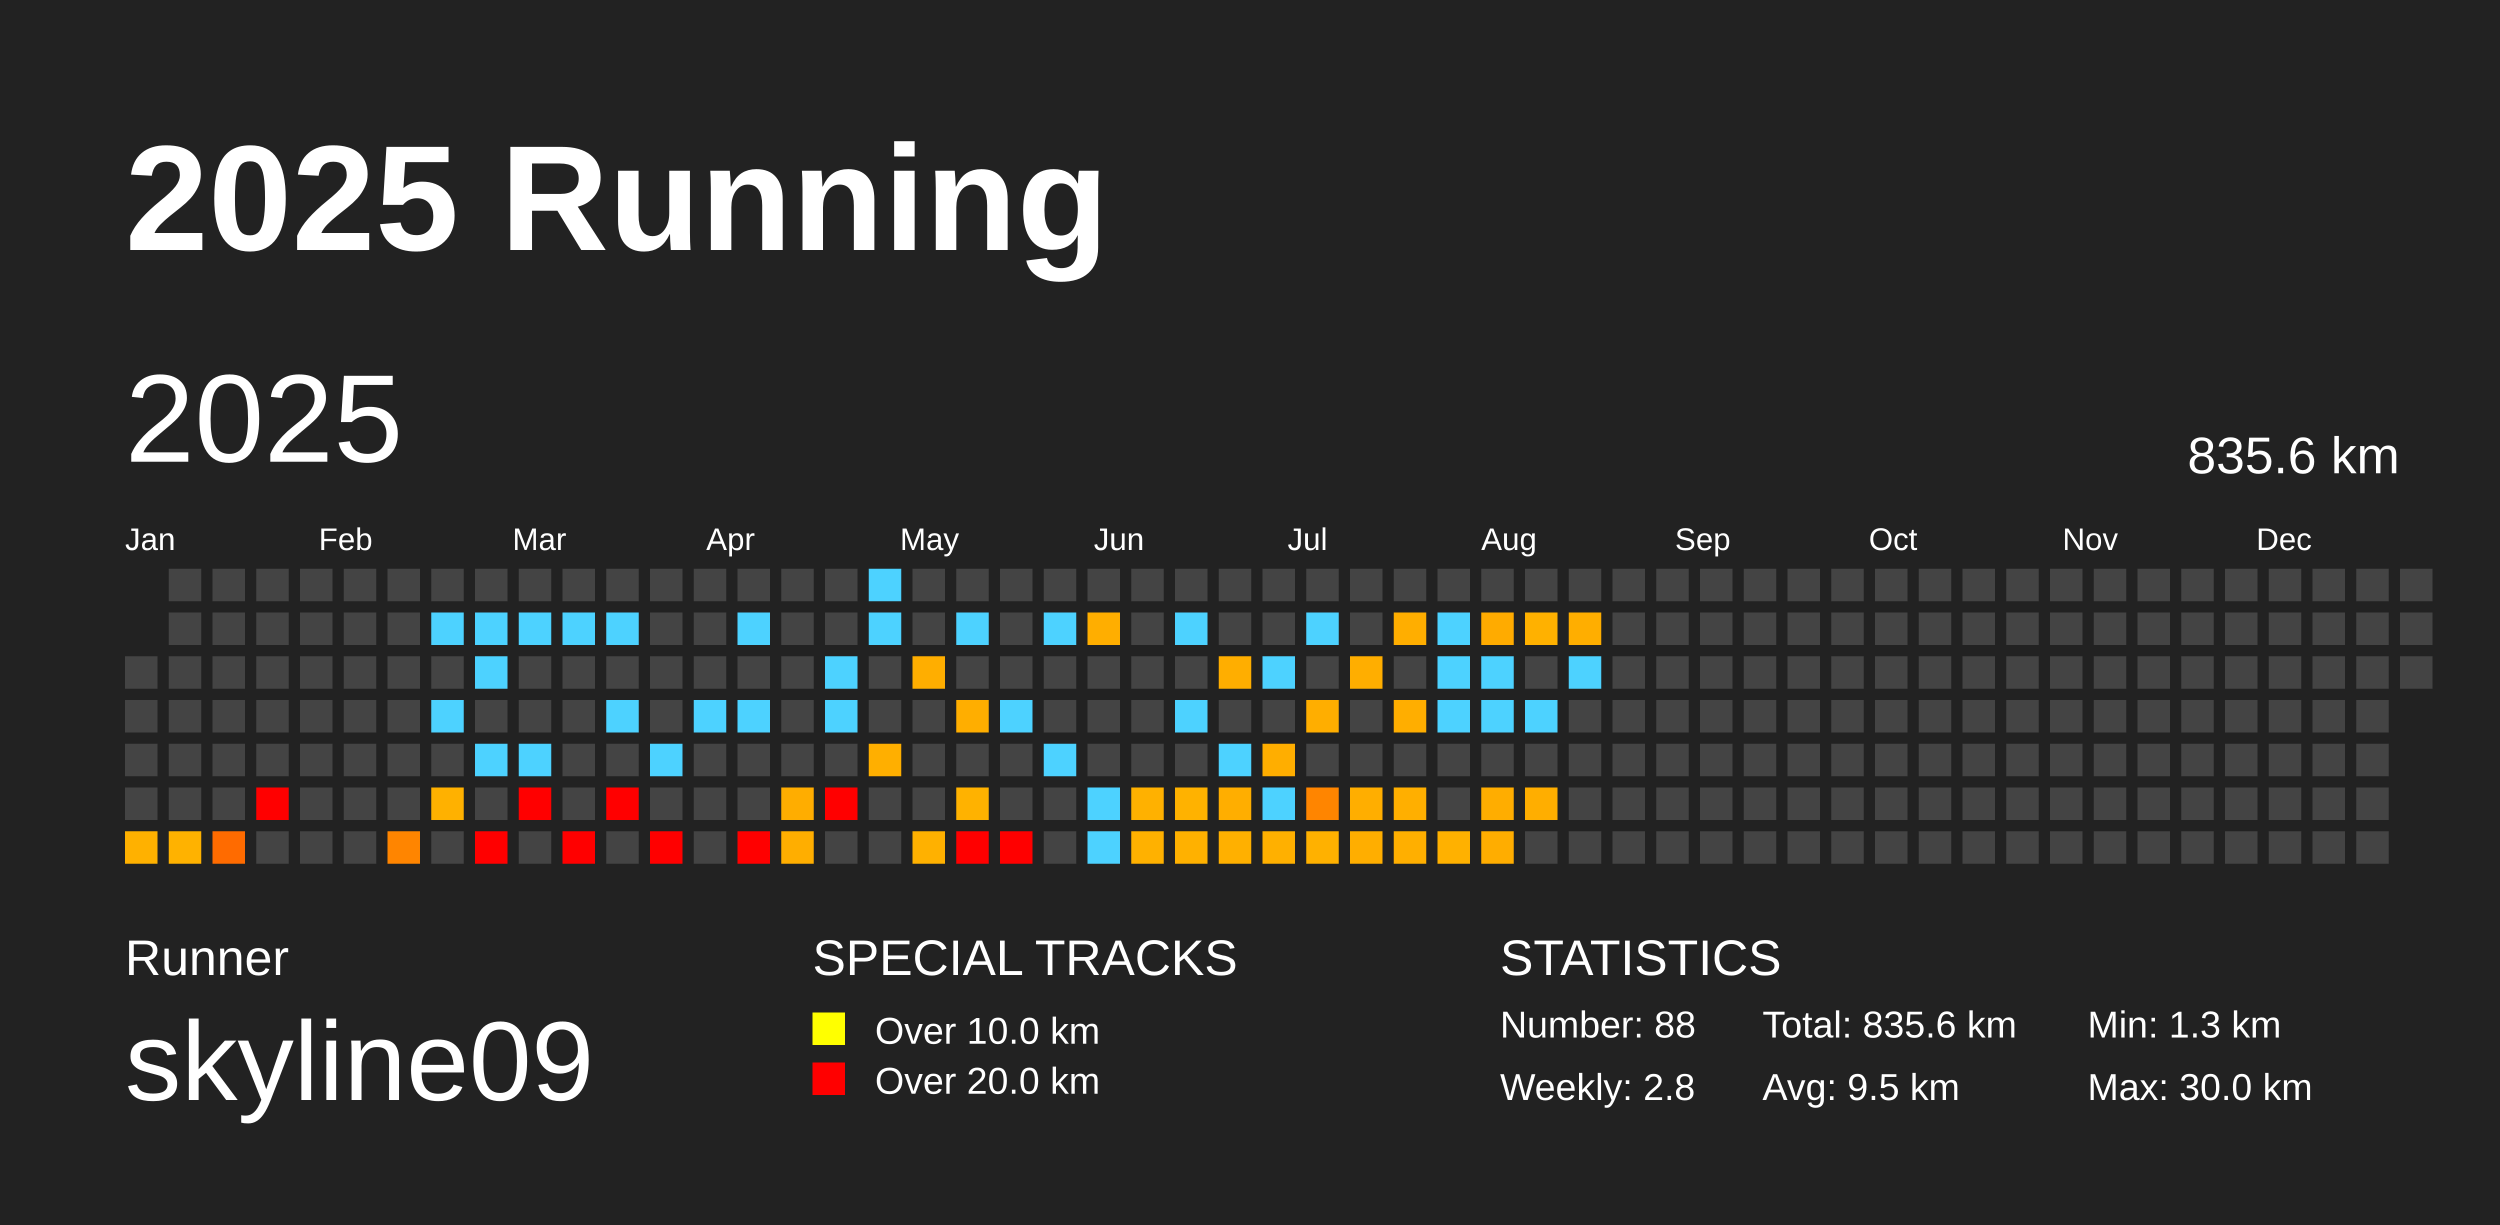
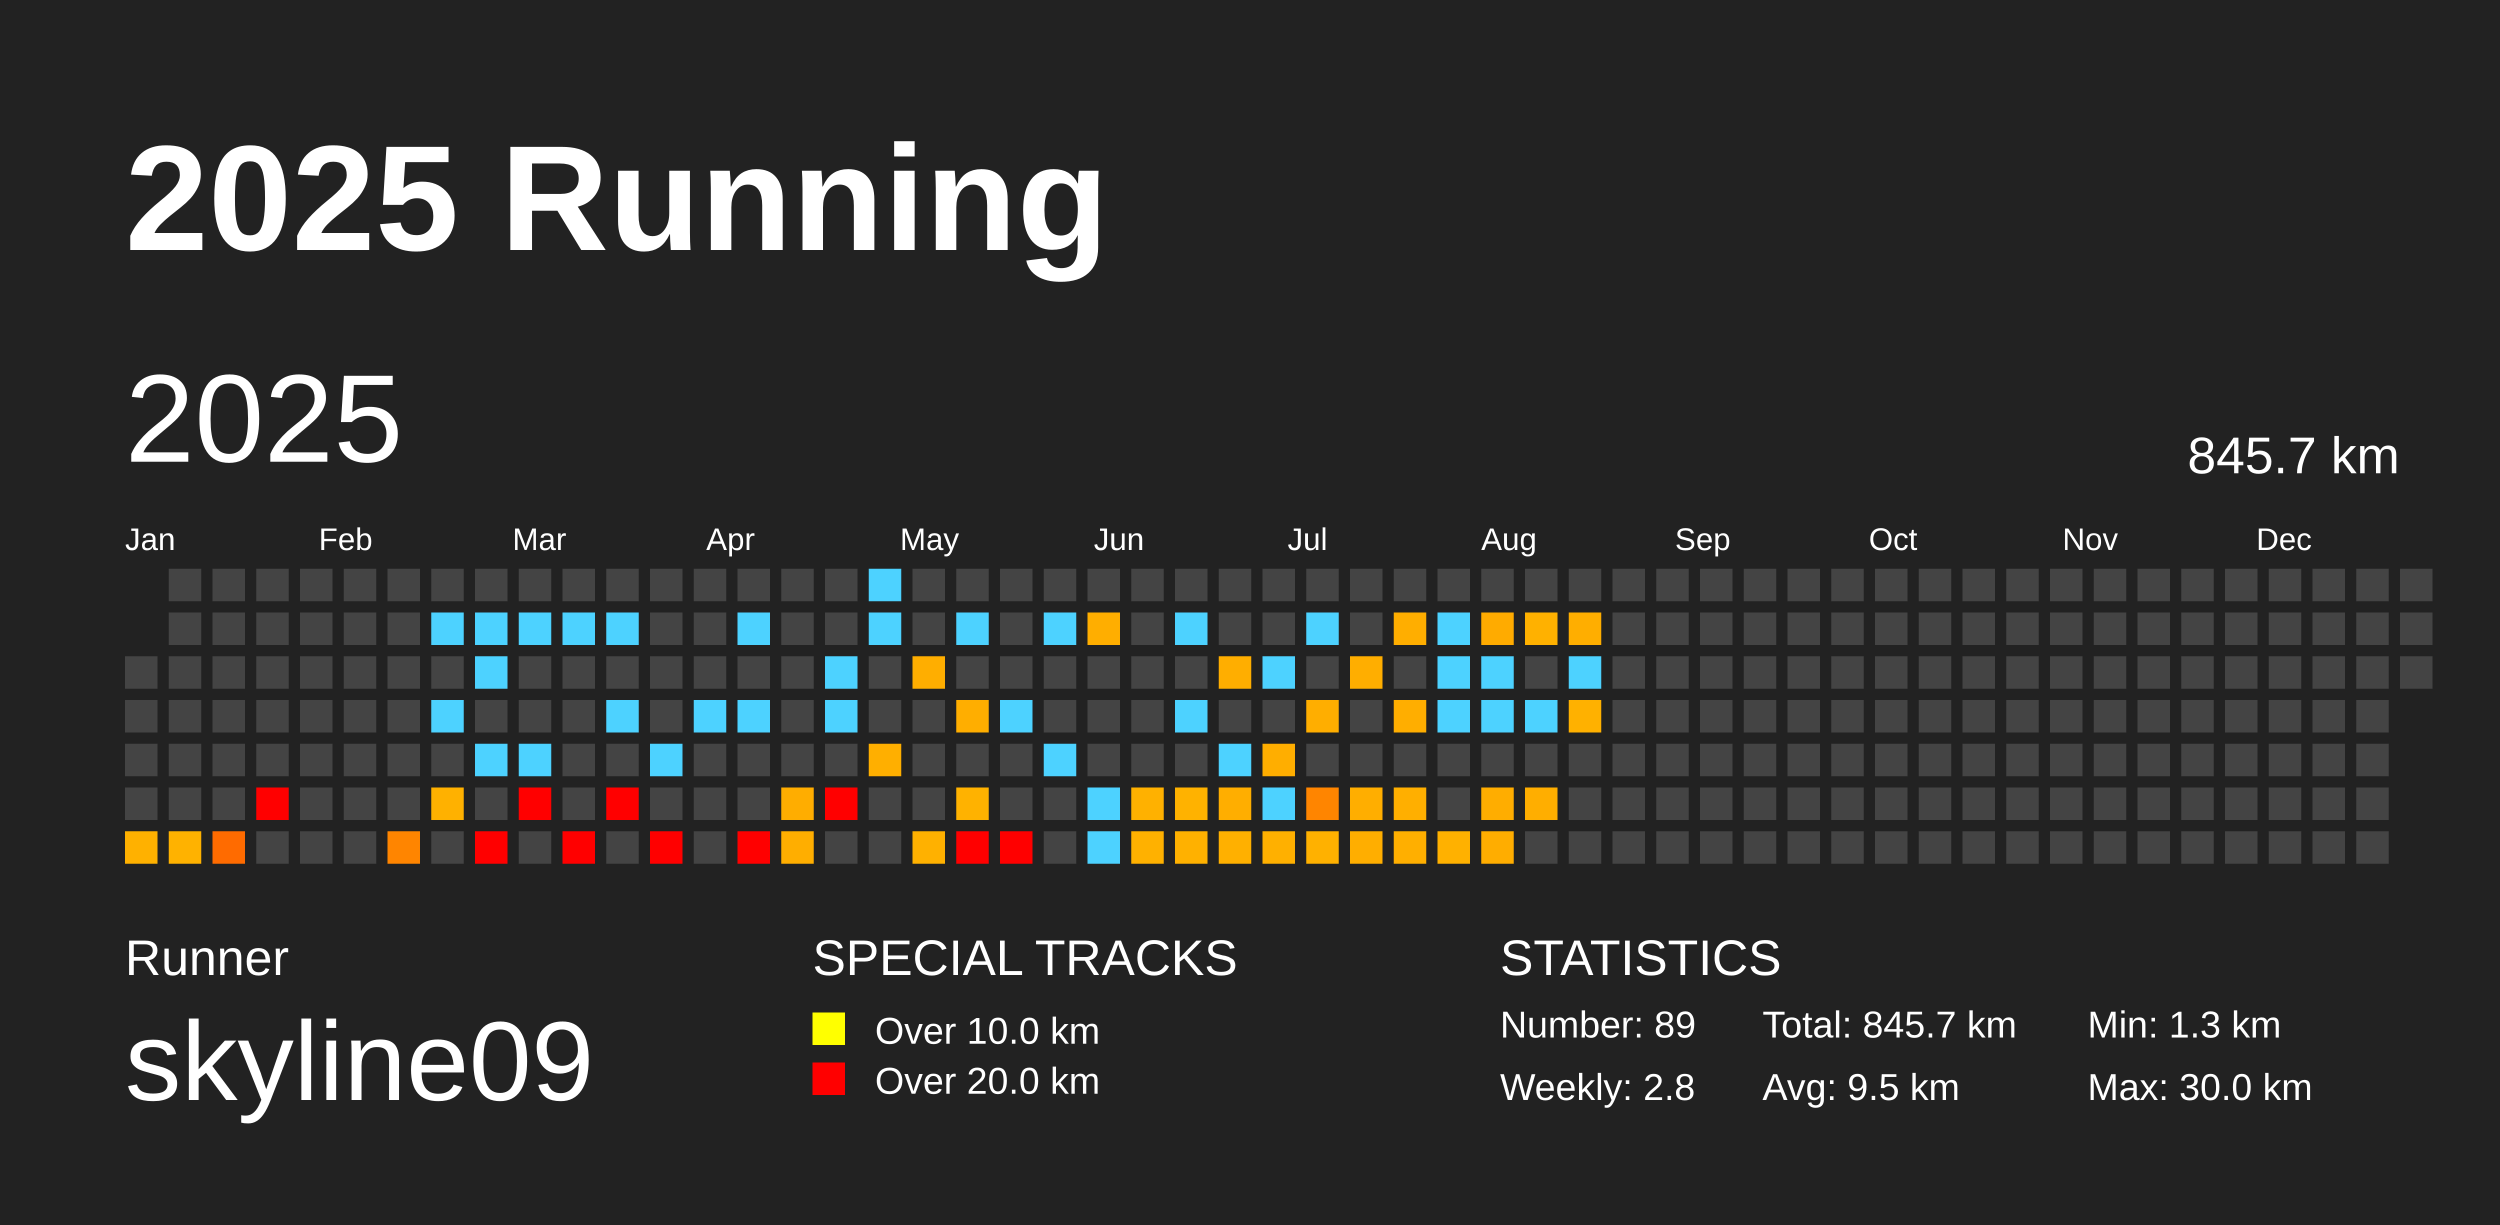
<svg xmlns="http://www.w3.org/2000/svg" baseProfile="full" height="98mm" version="1.1" viewBox="0,0,200,98" width="200mm">
  <defs />
  <rect fill="#222222" height="98" width="200" x="0" y="0" />
  <text fill="#FFFFFF" style="font-size:12px; font-family:Arial; font-weight:bold;" x="10" y="20">2025 Running</text>
  <text fill="#FFFFFF" style="font-size:4px; font-family:Arial" x="10" y="78">Runner</text>
  <text fill="#FFFFFF" style="font-size:9px; font-family:Arial" x="10" y="88">skyline09</text>
  <text fill="#FFFFFF" style="font-size:4px; font-family:Arial" x="65" y="78">SPECIAL TRACKS</text>
  <rect fill="yellow" height="2.6" width="2.6" x="65" y="81" />
  <text fill="#FFFFFF" style="font-size:3px; font-family:Arial" x="70" y="83.5">Over 10.0 km</text>
  <rect fill="red" height="2.6" width="2.6" x="65" y="85" />
  <text fill="#FFFFFF" style="font-size:3px; font-family:Arial" x="70" y="87.5">Over 20.0 km</text>
  <text fill="#FFFFFF" style="font-size:4px; font-family:Arial" x="120" y="78">STATISTICS</text>
-   <text fill="#FFFFFF" style="font-size:3px; font-family:Arial" x="120" y="83">Number: 88</text>
+   <text fill="#FFFFFF" style="font-size:3px; font-family:Arial" x="120" y="83">Number: 89</text>
  <text fill="#FFFFFF" style="font-size:3px; font-family:Arial" x="120" y="88">Weekly: 2.8</text>
-   <text fill="#FFFFFF" style="font-size:3px; font-family:Arial" x="141" y="83">Total: 835.6 km</text>
+   <text fill="#FFFFFF" style="font-size:3px; font-family:Arial" x="141" y="83">Total: 845.7 km</text>
  <text fill="#FFFFFF" style="font-size:3px; font-family:Arial" x="141" y="88">Avg: 9.5 km</text>
  <text fill="#FFFFFF" style="font-size:3px; font-family:Arial" x="167" y="83">Min: 1.3 km</text>
  <text fill="#FFFFFF" style="font-size:3px; font-family:Arial" x="167" y="88">Max: 30.0 km</text>
  <text dominant-baseline="hanging" fill="#FFFFFF" style="font-size:10.0px; font-family:Arial;" x="10" y="30">2025</text>
-   <text dominant-baseline="hanging" fill="#FFFFFF" style="font-size:4.125px; font-family:Arial;" x="175" y="35">835.6 km</text>
+   <text dominant-baseline="hanging" fill="#FFFFFF" style="font-size:4.125px; font-family:Arial;" x="175" y="35">845.7 km</text>
  <text fill="#FFFFFF" style="font-size:2.5px; font-family:Arial" x="10.0" y="44">Jan</text>
  <text fill="#FFFFFF" style="font-size:2.5px; font-family:Arial" x="25.5" y="44">Feb</text>
  <text fill="#FFFFFF" style="font-size:2.5px; font-family:Arial" x="41.0" y="44">Mar</text>
  <text fill="#FFFFFF" style="font-size:2.5px; font-family:Arial" x="56.5" y="44">Apr</text>
  <text fill="#FFFFFF" style="font-size:2.5px; font-family:Arial" x="72.0" y="44">May</text>
  <text fill="#FFFFFF" style="font-size:2.5px; font-family:Arial" x="87.5" y="44">Jun</text>
  <text fill="#FFFFFF" style="font-size:2.5px; font-family:Arial" x="103.0" y="44">Jul</text>
  <text fill="#FFFFFF" style="font-size:2.5px; font-family:Arial" x="118.5" y="44">Aug</text>
  <text fill="#FFFFFF" style="font-size:2.5px; font-family:Arial" x="134.0" y="44">Sep</text>
  <text fill="#FFFFFF" style="font-size:2.5px; font-family:Arial" x="149.5" y="44">Oct</text>
  <text fill="#FFFFFF" style="font-size:2.5px; font-family:Arial" x="165.0" y="44">Nov</text>
  <text fill="#FFFFFF" style="font-size:2.5px; font-family:Arial" x="180.5" y="44">Dec</text>
  <rect fill="#444444" height="2.6" width="2.6" x="10.0" y="52.5" />
  <rect fill="#444444" height="2.6" width="2.6" x="10.0" y="56.0" />
  <rect fill="#444444" height="2.6" width="2.6" x="10.0" y="59.5" />
  <rect fill="#444444" height="2.6" width="2.6" x="10.0" y="63.0" />
  <rect fill="#ffb100" height="2.6" width="2.6" x="10.0" y="66.5" />
  <rect fill="#444444" height="2.6" width="2.6" x="13.5" y="45.5" />
  <rect fill="#444444" height="2.6" width="2.6" x="13.5" y="49.0" />
  <rect fill="#444444" height="2.6" width="2.6" x="13.5" y="52.5" />
  <rect fill="#444444" height="2.6" width="2.6" x="13.5" y="56.0" />
  <rect fill="#444444" height="2.6" width="2.6" x="13.5" y="59.5" />
  <rect fill="#444444" height="2.6" width="2.6" x="13.5" y="63.0" />
  <rect fill="#ffb200" height="2.6" width="2.6" x="13.5" y="66.5" />
  <rect fill="#444444" height="2.6" width="2.6" x="17.0" y="45.5" />
  <rect fill="#444444" height="2.6" width="2.6" x="17.0" y="49.0" />
  <rect fill="#444444" height="2.6" width="2.6" x="17.0" y="52.5" />
  <rect fill="#444444" height="2.6" width="2.6" x="17.0" y="56.0" />
  <rect fill="#444444" height="2.6" width="2.6" x="17.0" y="59.5" />
  <rect fill="#444444" height="2.6" width="2.6" x="17.0" y="63.0" />
  <rect fill="#ff6b00" height="2.6" width="2.6" x="17.0" y="66.5" />
  <rect fill="#444444" height="2.6" width="2.6" x="20.5" y="45.5" />
  <rect fill="#444444" height="2.6" width="2.6" x="20.5" y="49.0" />
  <rect fill="#444444" height="2.6" width="2.6" x="20.5" y="52.5" />
  <rect fill="#444444" height="2.6" width="2.6" x="20.5" y="56.0" />
  <rect fill="#444444" height="2.6" width="2.6" x="20.5" y="59.5" />
  <rect fill="red" height="2.6" width="2.6" x="20.5" y="63.0" />
  <rect fill="#444444" height="2.6" width="2.6" x="20.5" y="66.5" />
  <rect fill="#444444" height="2.6" width="2.6" x="24.0" y="45.5" />
  <rect fill="#444444" height="2.6" width="2.6" x="24.0" y="49.0" />
  <rect fill="#444444" height="2.6" width="2.6" x="24.0" y="52.5" />
  <rect fill="#444444" height="2.6" width="2.6" x="24.0" y="56.0" />
  <rect fill="#444444" height="2.6" width="2.6" x="24.0" y="59.5" />
  <rect fill="#444444" height="2.6" width="2.6" x="24.0" y="63.0" />
  <rect fill="#444444" height="2.6" width="2.6" x="24.0" y="66.5" />
  <rect fill="#444444" height="2.6" width="2.6" x="27.5" y="45.5" />
  <rect fill="#444444" height="2.6" width="2.6" x="27.5" y="49.0" />
  <rect fill="#444444" height="2.6" width="2.6" x="27.5" y="52.5" />
  <rect fill="#444444" height="2.6" width="2.6" x="27.5" y="56.0" />
  <rect fill="#444444" height="2.6" width="2.6" x="27.5" y="59.5" />
  <rect fill="#444444" height="2.6" width="2.6" x="27.5" y="63.0" />
  <rect fill="#444444" height="2.6" width="2.6" x="27.5" y="66.5" />
  <rect fill="#444444" height="2.6" width="2.6" x="31.0" y="45.5" />
  <rect fill="#444444" height="2.6" width="2.6" x="31.0" y="49.0" />
  <rect fill="#444444" height="2.6" width="2.6" x="31.0" y="52.5" />
  <rect fill="#444444" height="2.6" width="2.6" x="31.0" y="56.0" />
  <rect fill="#444444" height="2.6" width="2.6" x="31.0" y="59.5" />
  <rect fill="#444444" height="2.6" width="2.6" x="31.0" y="63.0" />
  <rect fill="#ff8500" height="2.6" width="2.6" x="31.0" y="66.5" />
  <rect fill="#444444" height="2.6" width="2.6" x="34.5" y="45.5" />
  <rect fill="#4dd2ff" height="2.6" width="2.6" x="34.5" y="49.0" />
  <rect fill="#444444" height="2.6" width="2.6" x="34.5" y="52.5" />
  <rect fill="#4dd2ff" height="2.6" width="2.6" x="34.5" y="56.0" />
  <rect fill="#444444" height="2.6" width="2.6" x="34.5" y="59.5" />
  <rect fill="#ffb100" height="2.6" width="2.6" x="34.5" y="63.0" />
  <rect fill="#444444" height="2.6" width="2.6" x="34.5" y="66.5" />
  <rect fill="#444444" height="2.6" width="2.6" x="38.0" y="45.5" />
  <rect fill="#4dd2ff" height="2.6" width="2.6" x="38.0" y="49.0" />
  <rect fill="#4dd2ff" height="2.6" width="2.6" x="38.0" y="52.5" />
  <rect fill="#444444" height="2.6" width="2.6" x="38.0" y="56.0" />
  <rect fill="#4dd2ff" height="2.6" width="2.6" x="38.0" y="59.5" />
  <rect fill="#444444" height="2.6" width="2.6" x="38.0" y="63.0" />
  <rect fill="red" height="2.6" width="2.6" x="38.0" y="66.5" />
  <rect fill="#444444" height="2.6" width="2.6" x="41.5" y="45.5" />
  <rect fill="#4dd2ff" height="2.6" width="2.6" x="41.5" y="49.0" />
  <rect fill="#444444" height="2.6" width="2.6" x="41.5" y="52.5" />
  <rect fill="#444444" height="2.6" width="2.6" x="41.5" y="56.0" />
  <rect fill="#4dd2ff" height="2.6" width="2.6" x="41.5" y="59.5" />
  <rect fill="red" height="2.6" width="2.6" x="41.5" y="63.0" />
  <rect fill="#444444" height="2.6" width="2.6" x="41.5" y="66.5" />
  <rect fill="#444444" height="2.6" width="2.6" x="45.0" y="45.5" />
  <rect fill="#4dd2ff" height="2.6" width="2.6" x="45.0" y="49.0" />
  <rect fill="#444444" height="2.6" width="2.6" x="45.0" y="52.5" />
  <rect fill="#444444" height="2.6" width="2.6" x="45.0" y="56.0" />
  <rect fill="#444444" height="2.6" width="2.6" x="45.0" y="59.5" />
  <rect fill="#444444" height="2.6" width="2.6" x="45.0" y="63.0" />
  <rect fill="red" height="2.6" width="2.6" x="45.0" y="66.5" />
  <rect fill="#444444" height="2.6" width="2.6" x="48.5" y="45.5" />
  <rect fill="#4dd2ff" height="2.6" width="2.6" x="48.5" y="49.0" />
  <rect fill="#444444" height="2.6" width="2.6" x="48.5" y="52.5" />
  <rect fill="#4dd2ff" height="2.6" width="2.6" x="48.5" y="56.0" />
  <rect fill="#444444" height="2.6" width="2.6" x="48.5" y="59.5" />
  <rect fill="red" height="2.6" width="2.6" x="48.5" y="63.0" />
  <rect fill="#444444" height="2.6" width="2.6" x="48.5" y="66.5" />
  <rect fill="#444444" height="2.6" width="2.6" x="52.0" y="45.5" />
  <rect fill="#444444" height="2.6" width="2.6" x="52.0" y="49.0" />
  <rect fill="#444444" height="2.6" width="2.6" x="52.0" y="52.5" />
  <rect fill="#444444" height="2.6" width="2.6" x="52.0" y="56.0" />
  <rect fill="#4dd2ff" height="2.6" width="2.6" x="52.0" y="59.5" />
  <rect fill="#444444" height="2.6" width="2.6" x="52.0" y="63.0" />
  <rect fill="red" height="2.6" width="2.6" x="52.0" y="66.5" />
  <rect fill="#444444" height="2.6" width="2.6" x="55.5" y="45.5" />
  <rect fill="#444444" height="2.6" width="2.6" x="55.5" y="49.0" />
  <rect fill="#444444" height="2.6" width="2.6" x="55.5" y="52.5" />
  <rect fill="#4dd2ff" height="2.6" width="2.6" x="55.5" y="56.0" />
  <rect fill="#444444" height="2.6" width="2.6" x="55.5" y="59.5" />
  <rect fill="#444444" height="2.6" width="2.6" x="55.5" y="63.0" />
  <rect fill="#444444" height="2.6" width="2.6" x="55.5" y="66.5" />
  <rect fill="#444444" height="2.6" width="2.6" x="59.0" y="45.5" />
  <rect fill="#4dd2ff" height="2.6" width="2.6" x="59.0" y="49.0" />
  <rect fill="#444444" height="2.6" width="2.6" x="59.0" y="52.5" />
  <rect fill="#4dd2ff" height="2.6" width="2.6" x="59.0" y="56.0" />
  <rect fill="#444444" height="2.6" width="2.6" x="59.0" y="59.5" />
  <rect fill="#444444" height="2.6" width="2.6" x="59.0" y="63.0" />
  <rect fill="red" height="2.6" width="2.6" x="59.0" y="66.5" />
  <rect fill="#444444" height="2.6" width="2.6" x="62.5" y="45.5" />
  <rect fill="#444444" height="2.6" width="2.6" x="62.5" y="49.0" />
  <rect fill="#444444" height="2.6" width="2.6" x="62.5" y="52.5" />
  <rect fill="#444444" height="2.6" width="2.6" x="62.5" y="56.0" />
  <rect fill="#444444" height="2.6" width="2.6" x="62.5" y="59.5" />
  <rect fill="#ffad00" height="2.6" width="2.6" x="62.5" y="63.0" />
  <rect fill="#ffae00" height="2.6" width="2.6" x="62.5" y="66.5" />
  <rect fill="#444444" height="2.6" width="2.6" x="66.0" y="45.5" />
  <rect fill="#444444" height="2.6" width="2.6" x="66.0" y="49.0" />
  <rect fill="#4dd2ff" height="2.6" width="2.6" x="66.0" y="52.5" />
  <rect fill="#4dd2ff" height="2.6" width="2.6" x="66.0" y="56.0" />
  <rect fill="#444444" height="2.6" width="2.6" x="66.0" y="59.5" />
  <rect fill="red" height="2.6" width="2.6" x="66.0" y="63.0" />
  <rect fill="#444444" height="2.6" width="2.6" x="66.0" y="66.5" />
  <rect fill="#4dd2ff" height="2.6" width="2.6" x="69.5" y="45.5" />
  <rect fill="#4dd2ff" height="2.6" width="2.6" x="69.5" y="49.0" />
  <rect fill="#444444" height="2.6" width="2.6" x="69.5" y="52.5" />
  <rect fill="#444444" height="2.6" width="2.6" x="69.5" y="56.0" />
  <rect fill="#ffaf00" height="2.6" width="2.6" x="69.5" y="59.5" />
  <rect fill="#444444" height="2.6" width="2.6" x="69.5" y="63.0" />
  <rect fill="#444444" height="2.6" width="2.6" x="69.5" y="66.5" />
  <rect fill="#444444" height="2.6" width="2.6" x="73.0" y="45.5" />
  <rect fill="#444444" height="2.6" width="2.6" x="73.0" y="49.0" />
  <rect fill="#ffae00" height="2.6" width="2.6" x="73.0" y="52.5" />
  <rect fill="#444444" height="2.6" width="2.6" x="73.0" y="56.0" />
  <rect fill="#444444" height="2.6" width="2.6" x="73.0" y="59.5" />
  <rect fill="#444444" height="2.6" width="2.6" x="73.0" y="63.0" />
  <rect fill="#ffb100" height="2.6" width="2.6" x="73.0" y="66.5" />
  <rect fill="#444444" height="2.6" width="2.6" x="76.5" y="45.5" />
  <rect fill="#4dd2ff" height="2.6" width="2.6" x="76.5" y="49.0" />
  <rect fill="#444444" height="2.6" width="2.6" x="76.5" y="52.5" />
  <rect fill="#ffae00" height="2.6" width="2.6" x="76.5" y="56.0" />
  <rect fill="#444444" height="2.6" width="2.6" x="76.5" y="59.5" />
  <rect fill="#ffb200" height="2.6" width="2.6" x="76.5" y="63.0" />
  <rect fill="red" height="2.6" width="2.6" x="76.5" y="66.5" />
  <rect fill="#444444" height="2.6" width="2.6" x="80.0" y="45.5" />
  <rect fill="#444444" height="2.6" width="2.6" x="80.0" y="49.0" />
  <rect fill="#444444" height="2.6" width="2.6" x="80.0" y="52.5" />
  <rect fill="#4dd2ff" height="2.6" width="2.6" x="80.0" y="56.0" />
  <rect fill="#444444" height="2.6" width="2.6" x="80.0" y="59.5" />
  <rect fill="#444444" height="2.6" width="2.6" x="80.0" y="63.0" />
  <rect fill="red" height="2.6" width="2.6" x="80.0" y="66.5" />
  <rect fill="#444444" height="2.6" width="2.6" x="83.5" y="45.5" />
  <rect fill="#4dd2ff" height="2.6" width="2.6" x="83.5" y="49.0" />
  <rect fill="#444444" height="2.6" width="2.6" x="83.5" y="52.5" />
  <rect fill="#444444" height="2.6" width="2.6" x="83.5" y="56.0" />
  <rect fill="#4dd2ff" height="2.6" width="2.6" x="83.5" y="59.5" />
  <rect fill="#444444" height="2.6" width="2.6" x="83.5" y="63.0" />
  <rect fill="#444444" height="2.6" width="2.6" x="83.5" y="66.5" />
  <rect fill="#444444" height="2.6" width="2.6" x="87.0" y="45.5" />
  <rect fill="#ffae00" height="2.6" width="2.6" x="87.0" y="49.0" />
  <rect fill="#444444" height="2.6" width="2.6" x="87.0" y="52.5" />
  <rect fill="#444444" height="2.6" width="2.6" x="87.0" y="56.0" />
  <rect fill="#444444" height="2.6" width="2.6" x="87.0" y="59.5" />
  <rect fill="#4dd2ff" height="2.6" width="2.6" x="87.0" y="63.0" />
  <rect fill="#4dd2ff" height="2.6" width="2.6" x="87.0" y="66.5" />
  <rect fill="#444444" height="2.6" width="2.6" x="90.5" y="45.5" />
  <rect fill="#444444" height="2.6" width="2.6" x="90.5" y="49.0" />
  <rect fill="#444444" height="2.6" width="2.6" x="90.5" y="52.5" />
  <rect fill="#444444" height="2.6" width="2.6" x="90.5" y="56.0" />
  <rect fill="#444444" height="2.6" width="2.6" x="90.5" y="59.5" />
  <rect fill="#ffb100" height="2.6" width="2.6" x="90.5" y="63.0" />
  <rect fill="#ffb100" height="2.6" width="2.6" x="90.5" y="66.5" />
  <rect fill="#444444" height="2.6" width="2.6" x="94.0" y="45.5" />
  <rect fill="#4dd2ff" height="2.6" width="2.6" x="94.0" y="49.0" />
  <rect fill="#444444" height="2.6" width="2.6" x="94.0" y="52.5" />
  <rect fill="#4dd2ff" height="2.6" width="2.6" x="94.0" y="56.0" />
  <rect fill="#444444" height="2.6" width="2.6" x="94.0" y="59.5" />
  <rect fill="#ffb200" height="2.6" width="2.6" x="94.0" y="63.0" />
  <rect fill="#ffb100" height="2.6" width="2.6" x="94.0" y="66.5" />
  <rect fill="#444444" height="2.6" width="2.6" x="97.5" y="45.5" />
  <rect fill="#444444" height="2.6" width="2.6" x="97.5" y="49.0" />
  <rect fill="#ffae00" height="2.6" width="2.6" x="97.5" y="52.5" />
  <rect fill="#444444" height="2.6" width="2.6" x="97.5" y="56.0" />
  <rect fill="#4dd2ff" height="2.6" width="2.6" x="97.5" y="59.5" />
  <rect fill="#ffae00" height="2.6" width="2.6" x="97.5" y="63.0" />
  <rect fill="#ffb000" height="2.6" width="2.6" x="97.5" y="66.5" />
  <rect fill="#444444" height="2.6" width="2.6" x="101.0" y="45.5" />
  <rect fill="#444444" height="2.6" width="2.6" x="101.0" y="49.0" />
  <rect fill="#4dd2ff" height="2.6" width="2.6" x="101.0" y="52.5" />
  <rect fill="#444444" height="2.6" width="2.6" x="101.0" y="56.0" />
  <rect fill="#ffae00" height="2.6" width="2.6" x="101.0" y="59.5" />
  <rect fill="#4dd2ff" height="2.6" width="2.6" x="101.0" y="63.0" />
  <rect fill="#ffb000" height="2.6" width="2.6" x="101.0" y="66.5" />
  <rect fill="#444444" height="2.6" width="2.6" x="104.5" y="45.5" />
  <rect fill="#4dd2ff" height="2.6" width="2.6" x="104.5" y="49.0" />
  <rect fill="#444444" height="2.6" width="2.6" x="104.5" y="52.5" />
  <rect fill="#ffae00" height="2.6" width="2.6" x="104.5" y="56.0" />
  <rect fill="#444444" height="2.6" width="2.6" x="104.5" y="59.5" />
  <rect fill="#ff8500" height="2.6" width="2.6" x="104.5" y="63.0" />
  <rect fill="#ffb100" height="2.6" width="2.6" x="104.5" y="66.5" />
  <rect fill="#444444" height="2.6" width="2.6" x="108.0" y="45.5" />
  <rect fill="#444444" height="2.6" width="2.6" x="108.0" y="49.0" />
  <rect fill="#ffae00" height="2.6" width="2.6" x="108.0" y="52.5" />
  <rect fill="#444444" height="2.6" width="2.6" x="108.0" y="56.0" />
  <rect fill="#444444" height="2.6" width="2.6" x="108.0" y="59.5" />
  <rect fill="#ffae00" height="2.6" width="2.6" x="108.0" y="63.0" />
  <rect fill="#ffae00" height="2.6" width="2.6" x="108.0" y="66.5" />
  <rect fill="#444444" height="2.6" width="2.6" x="111.5" y="45.5" />
  <rect fill="#ffae00" height="2.6" width="2.6" x="111.5" y="49.0" />
  <rect fill="#444444" height="2.6" width="2.6" x="111.5" y="52.5" />
  <rect fill="#ffae00" height="2.6" width="2.6" x="111.5" y="56.0" />
  <rect fill="#444444" height="2.6" width="2.6" x="111.5" y="59.5" />
  <rect fill="#ffaf00" height="2.6" width="2.6" x="111.5" y="63.0" />
  <rect fill="#ffaf00" height="2.6" width="2.6" x="111.5" y="66.5" />
  <rect fill="#444444" height="2.6" width="2.6" x="115.0" y="45.5" />
  <rect fill="#4dd2ff" height="2.6" width="2.6" x="115.0" y="49.0" />
  <rect fill="#4dd2ff" height="2.6" width="2.6" x="115.0" y="52.5" />
  <rect fill="#4dd2ff" height="2.6" width="2.6" x="115.0" y="56.0" />
  <rect fill="#444444" height="2.6" width="2.6" x="115.0" y="59.5" />
  <rect fill="#444444" height="2.6" width="2.6" x="115.0" y="63.0" />
  <rect fill="#ffb100" height="2.6" width="2.6" x="115.0" y="66.5" />
  <rect fill="#444444" height="2.6" width="2.6" x="118.5" y="45.5" />
  <rect fill="#ffab00" height="2.6" width="2.6" x="118.5" y="49.0" />
  <rect fill="#4dd2ff" height="2.6" width="2.6" x="118.5" y="52.5" />
  <rect fill="#4dd2ff" height="2.6" width="2.6" x="118.5" y="56.0" />
  <rect fill="#444444" height="2.6" width="2.6" x="118.5" y="59.5" />
  <rect fill="#ffad00" height="2.6" width="2.6" x="118.5" y="63.0" />
  <rect fill="#ffad00" height="2.6" width="2.6" x="118.5" y="66.5" />
  <rect fill="#444444" height="2.6" width="2.6" x="122.0" y="45.5" />
  <rect fill="#ffb100" height="2.6" width="2.6" x="122.0" y="49.0" />
  <rect fill="#444444" height="2.6" width="2.6" x="122.0" y="52.5" />
  <rect fill="#4dd2ff" height="2.6" width="2.6" x="122.0" y="56.0" />
  <rect fill="#444444" height="2.6" width="2.6" x="122.0" y="59.5" />
  <rect fill="#ffae00" height="2.6" width="2.6" x="122.0" y="63.0" />
  <rect fill="#444444" height="2.6" width="2.6" x="122.0" y="66.5" />
  <rect fill="#444444" height="2.6" width="2.6" x="125.5" y="45.5" />
  <rect fill="#ffae00" height="2.6" width="2.6" x="125.5" y="49.0" />
  <rect fill="#4dd2ff" height="2.6" width="2.6" x="125.5" y="52.5" />
-   <rect fill="#444444" height="2.6" width="2.6" x="125.5" y="56.0" />
+   <rect fill="#ffb100" height="2.6" width="2.6" x="125.5" y="56.0" />
  <rect fill="#444444" height="2.6" width="2.6" x="125.5" y="59.5" />
  <rect fill="#444444" height="2.6" width="2.6" x="125.5" y="63.0" />
  <rect fill="#444444" height="2.6" width="2.6" x="125.5" y="66.5" />
  <rect fill="#444444" height="2.6" width="2.6" x="129.0" y="45.5" />
  <rect fill="#444444" height="2.6" width="2.6" x="129.0" y="49.0" />
  <rect fill="#444444" height="2.6" width="2.6" x="129.0" y="52.5" />
  <rect fill="#444444" height="2.6" width="2.6" x="129.0" y="56.0" />
  <rect fill="#444444" height="2.6" width="2.6" x="129.0" y="59.5" />
  <rect fill="#444444" height="2.6" width="2.6" x="129.0" y="63.0" />
  <rect fill="#444444" height="2.6" width="2.6" x="129.0" y="66.5" />
  <rect fill="#444444" height="2.6" width="2.6" x="132.5" y="45.5" />
  <rect fill="#444444" height="2.6" width="2.6" x="132.5" y="49.0" />
  <rect fill="#444444" height="2.6" width="2.6" x="132.5" y="52.5" />
  <rect fill="#444444" height="2.6" width="2.6" x="132.5" y="56.0" />
  <rect fill="#444444" height="2.6" width="2.6" x="132.5" y="59.5" />
  <rect fill="#444444" height="2.6" width="2.6" x="132.5" y="63.0" />
  <rect fill="#444444" height="2.6" width="2.6" x="132.5" y="66.5" />
  <rect fill="#444444" height="2.6" width="2.6" x="136.0" y="45.5" />
  <rect fill="#444444" height="2.6" width="2.6" x="136.0" y="49.0" />
  <rect fill="#444444" height="2.6" width="2.6" x="136.0" y="52.5" />
  <rect fill="#444444" height="2.6" width="2.6" x="136.0" y="56.0" />
  <rect fill="#444444" height="2.6" width="2.6" x="136.0" y="59.5" />
  <rect fill="#444444" height="2.6" width="2.6" x="136.0" y="63.0" />
  <rect fill="#444444" height="2.6" width="2.6" x="136.0" y="66.5" />
  <rect fill="#444444" height="2.6" width="2.6" x="139.5" y="45.5" />
  <rect fill="#444444" height="2.6" width="2.6" x="139.5" y="49.0" />
  <rect fill="#444444" height="2.6" width="2.6" x="139.5" y="52.5" />
  <rect fill="#444444" height="2.6" width="2.6" x="139.5" y="56.0" />
  <rect fill="#444444" height="2.6" width="2.6" x="139.5" y="59.5" />
  <rect fill="#444444" height="2.6" width="2.6" x="139.5" y="63.0" />
  <rect fill="#444444" height="2.6" width="2.6" x="139.5" y="66.5" />
  <rect fill="#444444" height="2.6" width="2.6" x="143.0" y="45.5" />
  <rect fill="#444444" height="2.6" width="2.6" x="143.0" y="49.0" />
  <rect fill="#444444" height="2.6" width="2.6" x="143.0" y="52.5" />
  <rect fill="#444444" height="2.6" width="2.6" x="143.0" y="56.0" />
  <rect fill="#444444" height="2.6" width="2.6" x="143.0" y="59.5" />
  <rect fill="#444444" height="2.6" width="2.6" x="143.0" y="63.0" />
  <rect fill="#444444" height="2.6" width="2.6" x="143.0" y="66.5" />
  <rect fill="#444444" height="2.6" width="2.6" x="146.5" y="45.5" />
  <rect fill="#444444" height="2.6" width="2.6" x="146.5" y="49.0" />
  <rect fill="#444444" height="2.6" width="2.6" x="146.5" y="52.5" />
  <rect fill="#444444" height="2.6" width="2.6" x="146.5" y="56.0" />
  <rect fill="#444444" height="2.6" width="2.6" x="146.5" y="59.5" />
  <rect fill="#444444" height="2.6" width="2.6" x="146.5" y="63.0" />
  <rect fill="#444444" height="2.6" width="2.6" x="146.5" y="66.5" />
  <rect fill="#444444" height="2.6" width="2.6" x="150.0" y="45.5" />
  <rect fill="#444444" height="2.6" width="2.6" x="150.0" y="49.0" />
  <rect fill="#444444" height="2.6" width="2.6" x="150.0" y="52.5" />
  <rect fill="#444444" height="2.6" width="2.6" x="150.0" y="56.0" />
  <rect fill="#444444" height="2.6" width="2.6" x="150.0" y="59.5" />
  <rect fill="#444444" height="2.6" width="2.6" x="150.0" y="63.0" />
  <rect fill="#444444" height="2.6" width="2.6" x="150.0" y="66.5" />
  <rect fill="#444444" height="2.6" width="2.6" x="153.5" y="45.5" />
  <rect fill="#444444" height="2.6" width="2.6" x="153.5" y="49.0" />
  <rect fill="#444444" height="2.6" width="2.6" x="153.5" y="52.5" />
  <rect fill="#444444" height="2.6" width="2.6" x="153.5" y="56.0" />
  <rect fill="#444444" height="2.6" width="2.6" x="153.5" y="59.5" />
  <rect fill="#444444" height="2.6" width="2.6" x="153.5" y="63.0" />
  <rect fill="#444444" height="2.6" width="2.6" x="153.5" y="66.5" />
  <rect fill="#444444" height="2.6" width="2.6" x="157.0" y="45.5" />
  <rect fill="#444444" height="2.6" width="2.6" x="157.0" y="49.0" />
  <rect fill="#444444" height="2.6" width="2.6" x="157.0" y="52.5" />
  <rect fill="#444444" height="2.6" width="2.6" x="157.0" y="56.0" />
  <rect fill="#444444" height="2.6" width="2.6" x="157.0" y="59.5" />
  <rect fill="#444444" height="2.6" width="2.6" x="157.0" y="63.0" />
  <rect fill="#444444" height="2.6" width="2.6" x="157.0" y="66.5" />
  <rect fill="#444444" height="2.6" width="2.6" x="160.5" y="45.5" />
  <rect fill="#444444" height="2.6" width="2.6" x="160.5" y="49.0" />
  <rect fill="#444444" height="2.6" width="2.6" x="160.5" y="52.5" />
  <rect fill="#444444" height="2.6" width="2.6" x="160.5" y="56.0" />
  <rect fill="#444444" height="2.6" width="2.6" x="160.5" y="59.5" />
  <rect fill="#444444" height="2.6" width="2.6" x="160.5" y="63.0" />
  <rect fill="#444444" height="2.6" width="2.6" x="160.5" y="66.5" />
  <rect fill="#444444" height="2.6" width="2.6" x="164.0" y="45.5" />
  <rect fill="#444444" height="2.6" width="2.6" x="164.0" y="49.0" />
  <rect fill="#444444" height="2.6" width="2.6" x="164.0" y="52.5" />
  <rect fill="#444444" height="2.6" width="2.6" x="164.0" y="56.0" />
  <rect fill="#444444" height="2.6" width="2.6" x="164.0" y="59.5" />
  <rect fill="#444444" height="2.6" width="2.6" x="164.0" y="63.0" />
  <rect fill="#444444" height="2.6" width="2.6" x="164.0" y="66.5" />
  <rect fill="#444444" height="2.6" width="2.6" x="167.5" y="45.5" />
  <rect fill="#444444" height="2.6" width="2.6" x="167.5" y="49.0" />
  <rect fill="#444444" height="2.6" width="2.6" x="167.5" y="52.5" />
  <rect fill="#444444" height="2.6" width="2.6" x="167.5" y="56.0" />
  <rect fill="#444444" height="2.6" width="2.6" x="167.5" y="59.5" />
  <rect fill="#444444" height="2.6" width="2.6" x="167.5" y="63.0" />
  <rect fill="#444444" height="2.6" width="2.6" x="167.5" y="66.5" />
  <rect fill="#444444" height="2.6" width="2.6" x="171.0" y="45.5" />
  <rect fill="#444444" height="2.6" width="2.6" x="171.0" y="49.0" />
  <rect fill="#444444" height="2.6" width="2.6" x="171.0" y="52.5" />
  <rect fill="#444444" height="2.6" width="2.6" x="171.0" y="56.0" />
  <rect fill="#444444" height="2.6" width="2.6" x="171.0" y="59.5" />
  <rect fill="#444444" height="2.6" width="2.6" x="171.0" y="63.0" />
  <rect fill="#444444" height="2.6" width="2.6" x="171.0" y="66.5" />
  <rect fill="#444444" height="2.6" width="2.6" x="174.5" y="45.5" />
  <rect fill="#444444" height="2.6" width="2.6" x="174.5" y="49.0" />
  <rect fill="#444444" height="2.6" width="2.6" x="174.5" y="52.5" />
  <rect fill="#444444" height="2.6" width="2.6" x="174.5" y="56.0" />
  <rect fill="#444444" height="2.6" width="2.6" x="174.5" y="59.5" />
  <rect fill="#444444" height="2.6" width="2.6" x="174.5" y="63.0" />
  <rect fill="#444444" height="2.6" width="2.6" x="174.5" y="66.5" />
  <rect fill="#444444" height="2.6" width="2.6" x="178.0" y="45.5" />
  <rect fill="#444444" height="2.6" width="2.6" x="178.0" y="49.0" />
  <rect fill="#444444" height="2.6" width="2.6" x="178.0" y="52.5" />
  <rect fill="#444444" height="2.6" width="2.6" x="178.0" y="56.0" />
  <rect fill="#444444" height="2.6" width="2.6" x="178.0" y="59.5" />
  <rect fill="#444444" height="2.6" width="2.6" x="178.0" y="63.0" />
  <rect fill="#444444" height="2.6" width="2.6" x="178.0" y="66.5" />
  <rect fill="#444444" height="2.6" width="2.6" x="181.5" y="45.5" />
  <rect fill="#444444" height="2.6" width="2.6" x="181.5" y="49.0" />
  <rect fill="#444444" height="2.6" width="2.6" x="181.5" y="52.5" />
  <rect fill="#444444" height="2.6" width="2.6" x="181.5" y="56.0" />
  <rect fill="#444444" height="2.6" width="2.6" x="181.5" y="59.5" />
  <rect fill="#444444" height="2.6" width="2.6" x="181.5" y="63.0" />
  <rect fill="#444444" height="2.6" width="2.6" x="181.5" y="66.5" />
  <rect fill="#444444" height="2.6" width="2.6" x="185.0" y="45.5" />
  <rect fill="#444444" height="2.6" width="2.6" x="185.0" y="49.0" />
  <rect fill="#444444" height="2.6" width="2.6" x="185.0" y="52.5" />
  <rect fill="#444444" height="2.6" width="2.6" x="185.0" y="56.0" />
  <rect fill="#444444" height="2.6" width="2.6" x="185.0" y="59.5" />
  <rect fill="#444444" height="2.6" width="2.6" x="185.0" y="63.0" />
  <rect fill="#444444" height="2.6" width="2.6" x="185.0" y="66.5" />
  <rect fill="#444444" height="2.6" width="2.6" x="188.5" y="45.5" />
  <rect fill="#444444" height="2.6" width="2.6" x="188.5" y="49.0" />
  <rect fill="#444444" height="2.6" width="2.6" x="188.5" y="52.5" />
  <rect fill="#444444" height="2.6" width="2.6" x="188.5" y="56.0" />
  <rect fill="#444444" height="2.6" width="2.6" x="188.5" y="59.5" />
  <rect fill="#444444" height="2.6" width="2.6" x="188.5" y="63.0" />
  <rect fill="#444444" height="2.6" width="2.6" x="188.5" y="66.5" />
  <rect fill="#444444" height="2.6" width="2.6" x="192.0" y="45.5" />
  <rect fill="#444444" height="2.6" width="2.6" x="192.0" y="49.0" />
  <rect fill="#444444" height="2.6" width="2.6" x="192.0" y="52.5" />
</svg>
